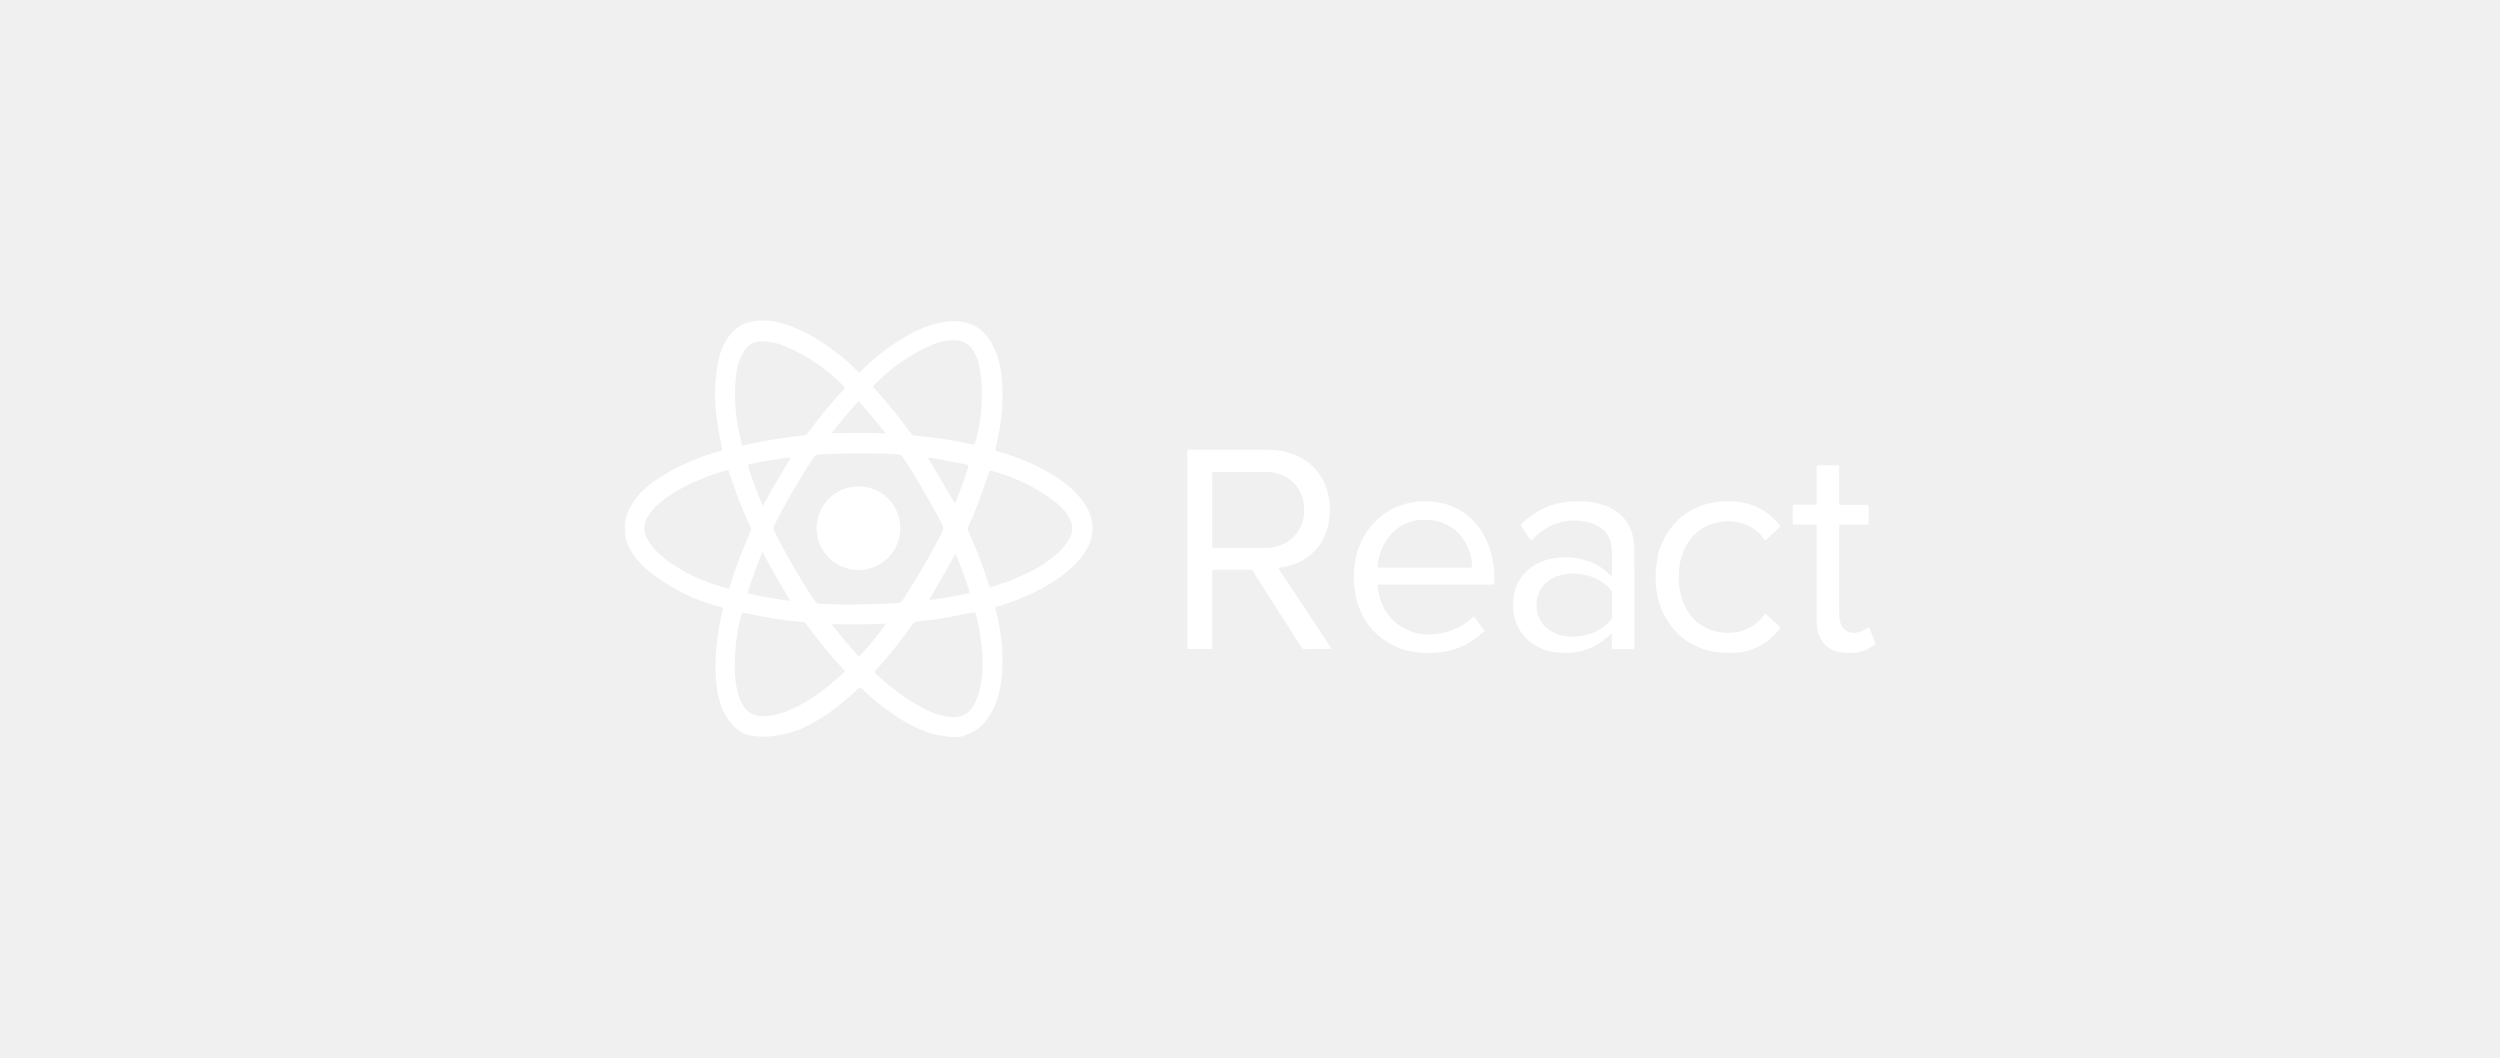
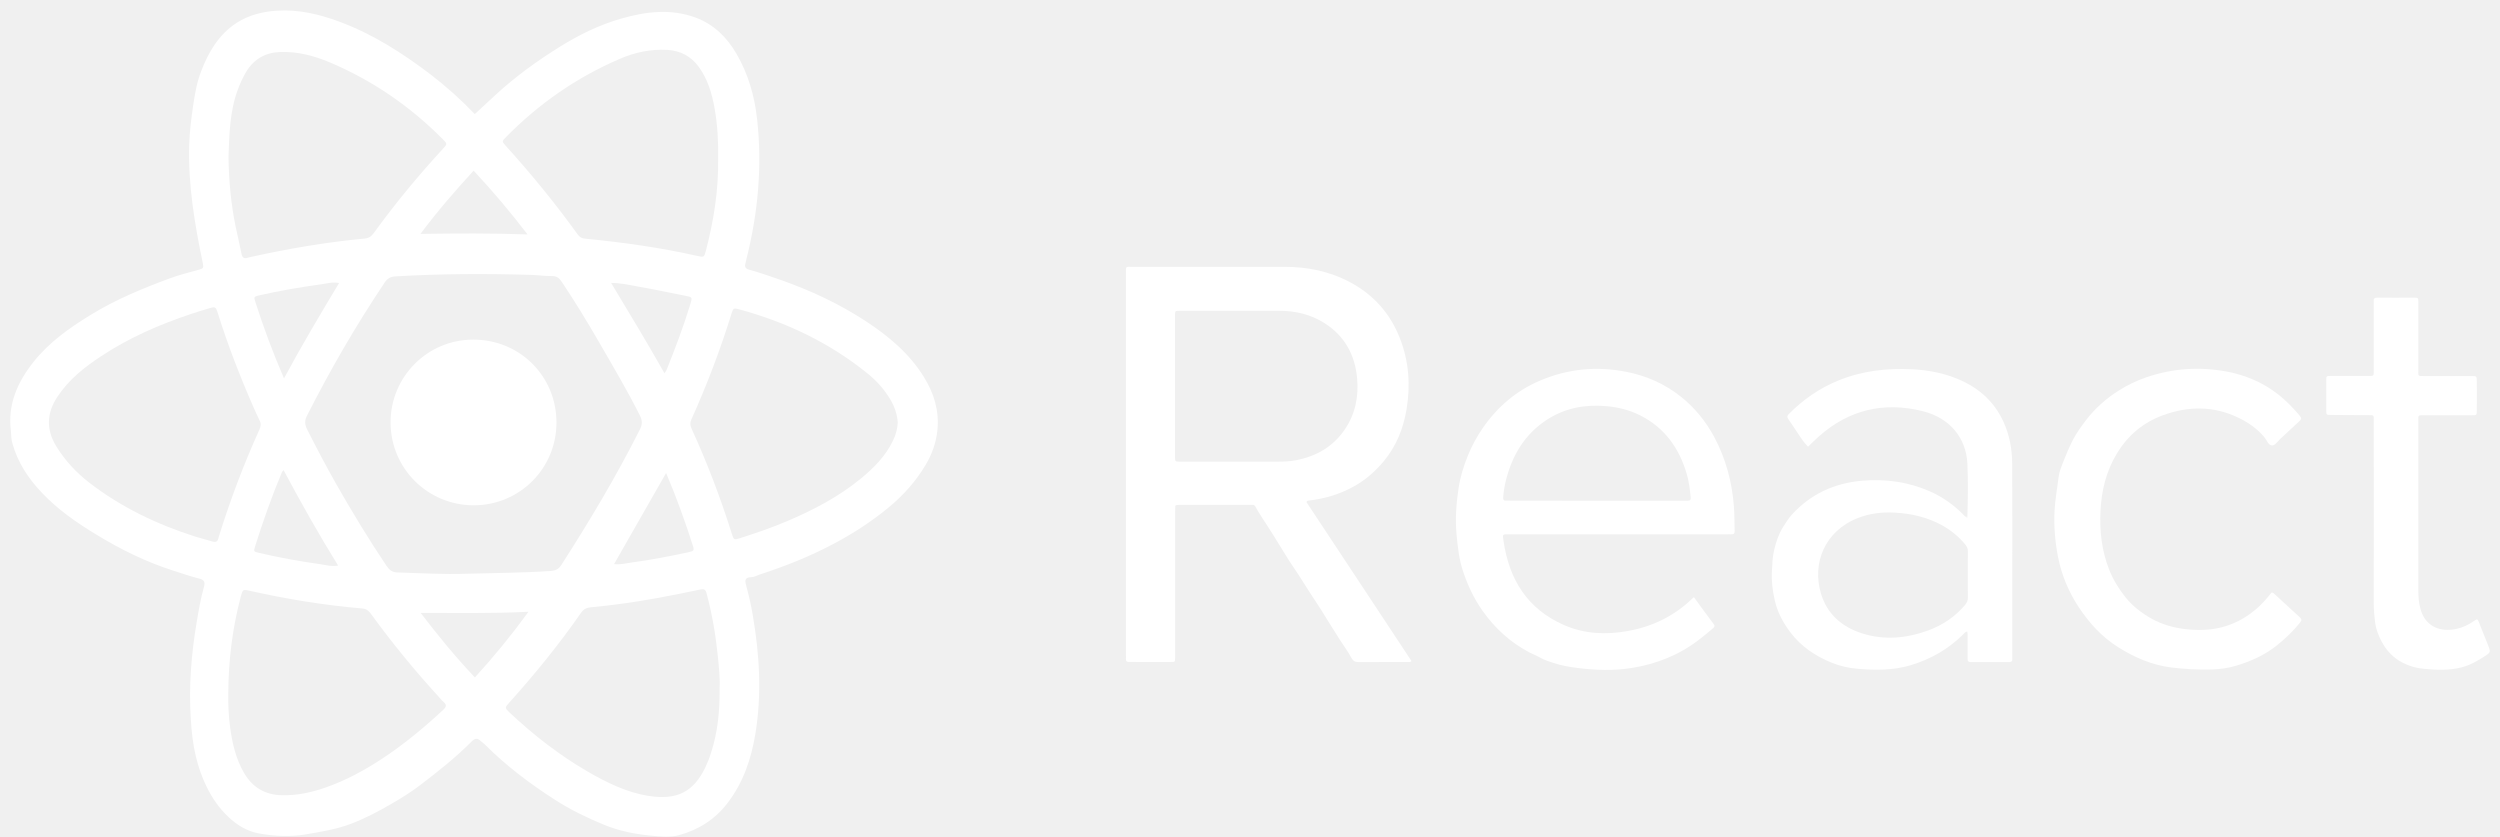
- <svg xmlns="http://www.w3.org/2000/svg" version="1.1" id="Capa_1" x="0px" y="0px" viewBox="0 0 468 198" style="enable-background:new 0 0 468 198;" xml:space="preserve">
-   <style type="text/css">
- 	.st0{fill:#FFFFFF;}
- </style>
-   <g>
-     <g>
-       <path class="st0" d="M226.95,106.76c-0.01,0.21-0.02,0.41-0.02,0.62c0,4.46,0,8.92,0,13.38c0,0.12,0,0.24,0,0.36    c-0.01,0.36-0.01,0.37-0.37,0.37c-1.1,0-2.2,0-3.29,0c-0.22,0-0.45-0.01-0.67,0c-0.21,0.01-0.33-0.06-0.31-0.29    c0.01-0.12,0-0.24,0-0.36c0-12.01,0-24.02,0-36.03c0-0.7-0.08-0.62,0.64-0.62c4.75,0,9.5,0.01,14.26,0    c2.21-0.01,4.31,0.41,6.27,1.46c2.21,1.18,3.78,2.95,4.69,5.28c0.85,2.17,1.01,4.42,0.63,6.71c-0.3,1.79-0.96,3.45-2.12,4.86    c-0.8,0.97-1.74,1.8-2.86,2.42c-1.35,0.75-2.78,1.17-4.31,1.34c-0.05,0.01-0.1,0-0.16,0.14c3.28,4.98,6.62,9.99,9.92,15.01    c-0.14,0.12-0.26,0.08-0.37,0.08c-1.54,0-3.09,0-4.63,0.01c-0.33,0-0.51-0.09-0.68-0.4c-0.31-0.58-0.71-1.11-1.06-1.66    c-0.43-0.67-0.85-1.34-1.27-2.02c-0.33-0.53-0.65-1.07-1-1.58c-0.48-0.72-0.94-1.44-1.4-2.17c-0.36-0.59-0.77-1.15-1.14-1.73    c-0.67-1.06-1.3-2.13-1.98-3.18c-0.42-0.65-0.86-1.29-1.23-1.97c-0.08-0.15-0.22-0.13-0.36-0.13c-0.39,0-0.79,0-1.18,0    c-1.87,0-3.74,0-5.61,0c-0.09,0-0.17,0.01-0.26,0.02C226.97,106.67,226.94,106.69,226.95,106.76z M226.92,95.43    c0,2.23,0,4.46,0,6.69c0,0.45,0.01,0.45,0.45,0.46c0.03,0,0.07,0,0.1,0c3.04,0,6.07,0,9.11,0c0.58,0,1.16-0.02,1.74-0.13    c1.94-0.37,3.53-1.28,4.65-2.94c0.98-1.46,1.3-3.09,1.14-4.81c-0.2-2.21-1.18-3.99-3.08-5.2c-1.3-0.82-2.73-1.16-4.26-1.16    c-3.1,0-6.21,0-9.31,0c-0.05,0-0.1,0-0.15,0c-0.37,0.01-0.37,0.01-0.39,0.36c0,0.1,0,0.21,0,0.31    C226.92,91.14,226.92,93.28,226.92,95.43z" />
-       <path class="st0" d="M275.91,115.38c0.62,0.85,1.23,1.7,1.86,2.53c0.13,0.17,0.09,0.26-0.04,0.38c-0.46,0.39-0.91,0.77-1.39,1.13    c-1.88,1.44-4.01,2.27-6.32,2.64c-1.69,0.27-3.38,0.21-5.08,0c-0.78-0.1-1.56-0.23-2.3-0.48c-0.42-0.14-0.86-0.27-1.25-0.5    c-0.33-0.19-0.69-0.32-1.03-0.5c-1.8-0.95-3.25-2.28-4.42-3.94c-0.84-1.19-1.44-2.5-1.88-3.87c-0.34-1.06-0.45-2.18-0.56-3.29    c-0.14-1.48-0.03-2.94,0.19-4.4c0.16-1.08,0.48-2.1,0.89-3.1c0.37-0.91,0.84-1.77,1.39-2.57c1.39-2.01,3.18-3.54,5.43-4.49    c2.61-1.11,5.33-1.37,8.12-0.82c1.9,0.37,3.64,1.14,5.16,2.35c1.29,1.03,2.33,2.3,3.12,3.76c1.11,2.06,1.7,4.26,1.88,6.59    c0.06,0.77,0.05,1.54,0.07,2.31c0.01,0.24-0.08,0.35-0.33,0.33c-0.14-0.01-0.27,0-0.41,0c-6.83,0-13.66,0-20.48,0    c-0.75,0-0.69-0.06-0.59,0.67c0.53,3.6,2.25,6.37,5.67,7.88c1.94,0.86,3.99,0.95,6.05,0.58c2.34-0.42,4.39-1.42,6.11-3.08    C275.79,115.44,275.82,115.43,275.91,115.38z M266.74,106.27c1.96,0,3.91,0,5.87,0c0.89,0,1.78,0,2.68,0    c0.24,0,0.34-0.07,0.31-0.33c-0.08-0.75-0.16-1.5-0.38-2.23c-0.72-2.43-2.09-4.34-4.39-5.5c-1.01-0.51-2.08-0.77-3.2-0.87    c-1.97-0.17-3.83,0.16-5.52,1.23c-2.16,1.37-3.37,3.41-3.97,5.85c-0.12,0.5-0.2,1.01-0.24,1.52c-0.02,0.26,0.07,0.34,0.31,0.32    c0.12-0.01,0.24,0,0.36,0C261.28,106.27,264.01,106.27,266.74,106.27z" />
-       <path class="st0" d="M301.7,118.61c-0.21,0.04-0.3,0.21-0.44,0.34c-1.39,1.35-3.01,2.28-4.87,2.84c-1.66,0.5-3.35,0.49-5.06,0.34    c-0.84-0.07-1.65-0.26-2.42-0.57c-1.54-0.63-2.88-1.52-3.9-2.87c-0.7-0.92-1.23-1.92-1.48-3.05c-0.2-0.9-0.32-1.82-0.26-2.74    c0.04-0.66,0.05-1.34,0.21-1.99c0.18-0.74,0.42-1.48,0.83-2.14c0.26-0.41,0.52-0.83,0.85-1.2c1.78-1.94,4.01-2.96,6.61-3.19    c2.24-0.19,4.41,0.11,6.47,1.03c1.14,0.51,2.14,1.22,3.03,2.1c0.1,0.1,0.17,0.22,0.3,0.27c0.01,0.07,0.07,0.13,0.13,0.13    c0.04,0,0.05-0.07,0.02-0.12c0.05-1.68,0.08-3.36,0-5.04c-0.12-2.43-1.68-4.3-4.19-4.93c-3.66-0.92-6.96-0.16-9.81,2.36    c-0.35,0.31-0.67,0.63-1.04,0.99c-0.19-0.22-0.39-0.42-0.54-0.64c-0.45-0.66-0.88-1.33-1.33-1.98c-0.13-0.19-0.11-0.3,0.05-0.46    c1.35-1.37,2.89-2.44,4.68-3.17c2.25-0.92,4.59-1.18,6.99-1.06c1.34,0.07,2.65,0.3,3.91,0.77c2.1,0.78,3.73,2.1,4.68,4.17    c0.57,1.24,0.82,2.57,0.83,3.93c0.02,3.67,0.01,7.34,0.01,11.01c0,2.37,0,4.73,0,7.1c0,0.12-0.01,0.24,0,0.36    c0.02,0.22-0.08,0.3-0.3,0.3c-0.63-0.01-1.27,0-1.9,0c-0.57,0-1.13-0.01-1.7,0c-0.25,0.01-0.33-0.09-0.32-0.33    c0.01-0.77,0-1.54,0-2.32c0-0.08-0.02-0.17-0.04-0.25C301.7,118.53,301.7,118.57,301.7,118.61z M301.76,113.26    c0-0.72-0.01-1.44,0.01-2.16c0.01-0.28-0.08-0.5-0.25-0.7c-0.61-0.74-1.33-1.33-2.17-1.8c-1.41-0.78-2.93-1.13-4.53-1.21    c-1.18-0.06-2.33,0.08-3.43,0.51c-3.16,1.23-4.33,4.29-3.5,7.1c0.58,1.97,1.98,3.18,3.89,3.79c2.11,0.67,4.2,0.47,6.25-0.28    c1.36-0.5,2.53-1.29,3.47-2.4c0.19-0.22,0.28-0.45,0.27-0.74C301.75,114.66,301.76,113.96,301.76,113.26z" />
-       <path class="st0" d="M330.44,114.93c0.15,0.01,0.23,0.11,0.32,0.19c0.78,0.72,1.56,1.44,2.34,2.15c0.16,0.15,0.21,0.27,0.05,0.47    c-0.66,0.83-1.43,1.56-2.26,2.22c-1.12,0.89-2.41,1.46-3.75,1.87c-0.75,0.23-1.57,0.35-2.37,0.37c-1.27,0.03-2.53-0.03-3.8-0.19    c-1.85-0.23-3.5-0.96-5.04-1.93c-1.51-0.95-2.7-2.26-3.69-3.75c-0.97-1.47-1.64-3.08-1.97-4.79c-0.27-1.42-0.4-2.88-0.32-4.34    c0.06-1.08,0.26-2.14,0.39-3.21c0.06-0.48,0.26-0.96,0.44-1.42c0.27-0.68,0.56-1.37,0.89-2.02c0.35-0.69,0.82-1.32,1.29-1.94    c0.84-1.08,1.85-1.98,3-2.71c0.83-0.53,1.71-0.96,2.64-1.28c2.48-0.85,5-1.02,7.57-0.55c1.78,0.33,3.42,1.02,4.86,2.14    c0.77,0.6,1.45,1.3,2.08,2.05c0.18,0.22,0.13,0.34-0.06,0.51c-0.6,0.55-1.2,1.12-1.8,1.67c-0.25,0.23-0.47,0.62-0.78,0.61    c-0.33-0.01-0.46-0.46-0.67-0.72c-0.71-0.88-1.62-1.49-2.61-1.95c-2.28-1.07-4.64-1.04-6.98-0.19c-1.91,0.69-3.37,1.93-4.41,3.68    c-0.98,1.64-1.41,3.42-1.51,5.3c-0.1,1.92,0.1,3.79,0.81,5.59c0.37,0.94,0.89,1.8,1.52,2.59c0.69,0.87,1.56,1.53,2.52,2.07    c0.96,0.53,2.01,0.83,3.1,0.96c1.17,0.14,2.33,0.13,3.47-0.16c1.13-0.29,2.15-0.81,3.07-1.56    C329.44,116.15,329.95,115.54,330.44,114.93z" />
-       <path class="st0" d="M344.29,106.97c0,2.59,0,5.18,0,7.77c0,0.59,0.04,1.16,0.2,1.73c0.36,1.36,1.4,2.08,2.83,1.98    c0.83-0.06,1.57-0.37,2.24-0.84c0.28-0.2,0.32-0.19,0.44,0.1c0.32,0.8,0.64,1.61,0.96,2.42c0.13,0.34,0.1,0.49-0.19,0.68    c-0.75,0.5-1.51,0.96-2.4,1.19c-1.17,0.3-2.34,0.25-3.52,0.14c-0.73-0.06-1.41-0.25-2.06-0.59c-0.87-0.45-1.51-1.13-1.97-2    c-0.3-0.57-0.53-1.17-0.61-1.78c-0.08-0.62-0.13-1.26-0.13-1.89c0.01-5.68,0.01-11.35,0-17.03c0-0.74,0.09-0.65-0.66-0.66    c-1.13-0.01-2.26,0-3.4-0.02c-0.42,0-0.42-0.02-0.42-0.44c0-0.94,0-1.89,0-2.83c0-0.41,0.01-0.41,0.44-0.41c1.17,0,2.33,0,3.5,0    c0.58,0,0.54,0.02,0.54-0.52c0-2.06,0-4.12,0-6.17c0-0.12,0.01-0.24,0-0.36c-0.03-0.29,0.11-0.34,0.36-0.34    c1.13,0.01,2.26,0,3.4,0c0.45,0,0.45,0.01,0.45,0.45c0,2.11,0,4.22,0,6.33c0,0.65-0.09,0.62,0.6,0.62c1.47,0,2.95,0,4.42,0    c0.48,0,0.49,0,0.5,0.48c0.01,0.91,0.01,1.82,0,2.73c0,0.49-0.01,0.49-0.48,0.49c-1.49,0-2.98,0-4.48,0    c-0.62,0-0.56-0.02-0.56,0.55C344.29,101.48,344.29,104.23,344.29,106.97z" />
-       <path class="st0" d="M301.74,107.79c0.02,0.05,0.02,0.12-0.02,0.12c-0.06,0-0.12-0.05-0.13-0.13    C301.64,107.79,301.69,107.79,301.74,107.79z" />
-       <path class="st0" d="M226.95,106.76c-0.01-0.07,0.02-0.1,0.09-0.08C227.01,106.71,226.98,106.73,226.95,106.76z" />
-       <path class="st0" d="M301.7,118.61c0-0.04,0-0.08,0.02-0.01C301.72,118.6,301.7,118.61,301.7,118.61z" />
-       <g>
-         <path class="st0" d="M160.82,69.77c0.7-0.65,1.34-1.24,1.98-1.83c1.84-1.7,3.87-3.16,5.99-4.49c1.84-1.15,3.79-2.11,5.87-2.7     c2.31-0.66,4.68-0.96,7.03-0.08c1.71,0.64,2.93,1.86,3.83,3.4c1.11,1.9,1.71,3.99,1.95,6.17c0.5,4.5,0.08,8.93-1.03,13.31     c-0.02,0.07-0.02,0.15-0.05,0.22c-0.11,0.35-0.1,0.58,0.36,0.7c0.98,0.27,1.94,0.6,2.9,0.94c2.83,0.99,5.54,2.25,8.05,3.89     c2.16,1.41,4.13,3.05,5.51,5.28c0.96,1.54,1.47,3.21,1.28,5.04c-0.12,1.17-0.51,2.25-1.1,3.25c-0.94,1.58-2.14,2.92-3.57,4.09     c-1.56,1.28-3.24,2.37-5.02,3.32c-2.26,1.21-4.61,2.15-7.04,2.94c-0.28,0.09-0.53,0.26-0.86,0.27c-0.5,0.01-0.62,0.21-0.48,0.71     c0.26,0.96,0.49,1.94,0.65,2.92c0.63,3.7,0.85,7.42,0.24,11.14c-0.39,2.39-1.16,4.66-2.68,6.61c-1.17,1.51-2.73,2.48-4.54,2.97     c-0.84,0.23-1.79,0.13-2.69,0.04c-1.51-0.15-2.97-0.44-4.4-1.03c-1.6-0.66-3.13-1.4-4.58-2.33c-2.4-1.54-4.66-3.24-6.68-5.27     c-0.11-0.11-0.24-0.19-0.35-0.29c-0.29-0.29-0.55-0.29-0.85,0.02c-1.52,1.53-3.2,2.86-4.91,4.16c-0.84,0.64-1.74,1.2-2.66,1.73     c-1.23,0.72-2.49,1.38-3.82,1.89c-1.39,0.53-2.85,0.76-4.31,1.01c-1.47,0.24-2.93,0.17-4.38-0.09c-1.13-0.2-2.11-0.8-2.94-1.6     c-0.84-0.8-1.48-1.73-2-2.78c-0.46-0.93-0.79-1.89-1.03-2.88c-0.28-1.17-0.41-2.37-0.48-3.56c-0.2-3.07,0.05-6.12,0.56-9.15     c0.19-1.11,0.37-2.21,0.68-3.29c0.14-0.48,0.03-0.69-0.47-0.81c-0.82-0.2-1.62-0.49-2.42-0.74c-2.57-0.82-4.96-2-7.26-3.4     c-1.88-1.14-3.67-2.38-5.18-3.99c-1.27-1.34-2.26-2.85-2.76-4.66c-0.11-0.38-0.09-0.75-0.13-1.12c-0.32-2.51,0.61-4.61,2.13-6.53     c1.48-1.86,3.37-3.2,5.36-4.42c2.36-1.46,4.91-2.51,7.5-3.47c0.92-0.34,1.88-0.57,2.82-0.84c0.33-0.09,0.4-0.17,0.31-0.57     c-0.77-3.69-1.4-7.4-1.29-11.2c0.04-1.23,0.19-2.46,0.37-3.68c0.16-1.09,0.34-2.17,0.74-3.21c0.7-1.85,1.67-3.52,3.38-4.63     c1.14-0.73,2.42-1.05,3.76-1.14c2.06-0.14,4.03,0.33,5.94,1.04c3.15,1.17,5.94,2.96,8.6,4.98     C158.14,67.18,159.51,68.4,160.82,69.77z M160.03,113.16c2.65-0.07,5.3-0.08,7.95-0.26c0.45-0.03,0.74-0.16,1-0.55     c2.67-4.16,5.21-8.4,7.43-12.82c0.23-0.46,0.24-0.81,0.01-1.28c-1.19-2.37-2.54-4.65-3.87-6.95c-1.11-1.92-2.26-3.81-3.49-5.65     c-0.22-0.33-0.44-0.59-0.91-0.59c-0.67,0.01-1.33-0.09-2-0.11c-4.27-0.13-8.55-0.11-12.82,0.14c-0.45,0.03-0.75,0.18-1.01,0.57     c-2.71,4.05-5.15,8.25-7.35,12.6c-0.24,0.47-0.19,0.85,0.03,1.29c0.87,1.72,1.77,3.43,2.72,5.11c1.5,2.64,3.08,5.24,4.77,7.76     c0.27,0.4,0.54,0.61,1.05,0.62C155.71,113.1,157.87,113.24,160.03,113.16z M136.13,110.14c0.43,0.1,0.45-0.23,0.53-0.49     c1.07-3.44,2.34-6.81,3.83-10.1c0.14-0.31,0.17-0.57,0.01-0.87c-0.22-0.43-0.41-0.89-0.61-1.33c-1.25-2.85-2.37-5.75-3.31-8.73     c-0.22-0.7-0.23-0.7-0.96-0.48c-0.54,0.16-1.08,0.33-1.62,0.51c-2.96,0.99-5.81,2.23-8.43,3.96c-1.6,1.05-3.09,2.23-4.16,3.86     c-1,1.52-1.07,3.06-0.11,4.64c0.83,1.36,1.89,2.5,3.15,3.47c3.01,2.32,6.39,3.93,10,5.08     C134.99,109.82,135.56,109.97,136.13,110.14z M137.57,73.77c0.03,2.29,0.23,4.43,0.66,6.56c0.18,0.88,0.4,1.75,0.57,2.64     c0.07,0.37,0.26,0.47,0.6,0.36c0.07-0.02,0.15-0.05,0.22-0.06c3.57-0.79,7.16-1.41,10.8-1.75c0.41-0.04,0.65-0.22,0.87-0.53     c2.01-2.77,4.19-5.41,6.51-7.93c0.44-0.47,0.43-0.48,0.01-0.91c-3.1-3.12-6.66-5.57-10.72-7.28c-1.48-0.62-3.02-1.02-4.65-0.96     c-1.39,0.05-2.46,0.66-3.19,1.85c-0.32,0.53-0.57,1.09-0.79,1.67C137.68,69.52,137.65,71.71,137.57,73.77z M137.55,124.4     c-0.02,1.11,0.03,2.21,0.18,3.31c0.21,1.51,0.55,2.98,1.34,4.31c0.81,1.35,1.99,2.02,3.56,2.05c1.41,0.03,2.76-0.26,4.08-0.72     c1.91-0.66,3.67-1.62,5.35-2.72c2.07-1.36,3.97-2.94,5.78-4.62c0.28-0.26,0.36-0.46,0.04-0.74c-0.18-0.15-0.32-0.33-0.48-0.51     c-2.24-2.45-4.35-5.02-6.3-7.7c-0.23-0.32-0.44-0.58-0.9-0.62c-3.56-0.3-7.09-0.88-10.58-1.66c-0.7-0.16-0.7-0.15-0.89,0.54     C137.94,118.3,137.57,121.32,137.55,124.4z M183.79,73.86c0.03-1.51-0.06-3.07-0.33-4.62c-0.25-1.4-0.64-2.76-1.5-3.93     c-0.73-1-1.71-1.52-2.95-1.6c-1.58-0.09-3.08,0.23-4.51,0.85c-4.07,1.75-7.64,4.23-10.74,7.39c-0.38,0.39-0.39,0.4-0.03,0.8     c2.42,2.67,4.7,5.46,6.81,8.39c0.18,0.25,0.38,0.36,0.7,0.39c3.56,0.35,7.1,0.84,10.59,1.63c0.62,0.14,0.64,0.13,0.8-0.47     C183.38,79.82,183.85,76.91,183.79,73.86z M183.93,123.98c0.05-0.9-0.06-1.98-0.17-3.06c-0.2-2-0.54-3.97-1.06-5.91     c-0.09-0.35-0.22-0.44-0.59-0.36c-1.43,0.31-2.87,0.59-4.31,0.85c-1.97,0.35-3.96,0.64-5.96,0.82c-0.38,0.04-0.71,0.12-0.97,0.5     c-2.07,2.98-4.36,5.8-6.79,8.5c-0.44,0.49-0.44,0.5,0.04,0.96c2.24,2.1,4.65,3.98,7.31,5.53c1.83,1.06,3.72,2,5.84,2.33     c2.61,0.4,4.18-0.36,5.3-2.67c0.22-0.46,0.41-0.94,0.56-1.43C183.75,128.12,183.95,126.16,183.93,123.98z M200.75,98.88     c-0.06-0.81-0.32-1.53-0.72-2.2c-0.58-0.96-1.32-1.78-2.19-2.47c-3.58-2.88-7.64-4.81-12.07-6.01c-0.51-0.14-0.55-0.12-0.71,0.39     c-1.06,3.42-2.33,6.76-3.8,10.02c-0.14,0.32-0.11,0.57,0.03,0.87c1.47,3.21,2.72,6.5,3.78,9.86c0.2,0.65,0.21,0.65,0.83,0.45     c1.47-0.47,2.93-0.97,4.35-1.57c2.5-1.06,4.89-2.3,7-4.03c1.22-1,2.33-2.11,3.03-3.56C200.56,100.08,200.72,99.48,200.75,98.88z      M142.81,94.72c1.68-3.13,3.42-6.04,5.2-9c-0.65-0.13-1.17,0.05-1.7,0.12c-1.96,0.27-3.91,0.6-5.83,1.04     c-0.51,0.12-0.53,0.14-0.38,0.6C140.87,89.89,141.74,92.24,142.81,94.72z M147.92,112.39c-1.84-2.96-3.52-5.96-5.15-9.01     c-0.07,0.09-0.14,0.14-0.16,0.2c-0.96,2.3-1.79,4.65-2.54,7.03c-0.14,0.45-0.12,0.47,0.41,0.59c1.9,0.44,3.82,0.79,5.76,1.06     C146.76,112.34,147.28,112.5,147.92,112.39z M165.89,116.75c-3.48,0.18-6.77,0.1-10.18,0.11c1.66,2.17,3.3,4.17,5.12,6.09     C162.61,121,164.25,119,165.89,116.75z M178.88,103.65c-1.67,2.93-3.27,5.74-4.91,8.6c0.64,0.07,1.14-0.08,1.65-0.15     c1.81-0.24,3.6-0.59,5.38-0.97c0.5-0.11,0.55-0.17,0.41-0.61C180.68,108.25,179.88,106,178.88,103.65z M160.71,75.11     c-1.76,1.92-3.41,3.82-5.02,5.97c3.43-0.05,6.7-0.07,10.11,0.05C164.16,78.99,162.52,77.05,160.71,75.11z M173.69,85.71     c1.73,2.86,3.41,5.65,5.04,8.53c0.1-0.16,0.16-0.24,0.2-0.33c0.82-2.05,1.61-4.12,2.25-6.24c0.18-0.6,0.18-0.62-0.44-0.74     c-1.54-0.31-3.07-0.63-4.62-0.9C175.36,85.89,174.58,85.71,173.69,85.71z" />
-         <path class="st0" d="M168.53,98.88c0.01,4.33-3.47,7.81-7.79,7.82c-4.36,0.01-7.87-3.48-7.87-7.83c0-4.31,3.48-7.81,7.8-7.81     C165.06,91.05,168.53,94.51,168.53,98.88z" />
-       </g>
-     </g>
-   </g>
+ <svg xmlns="http://www.w3.org/2000/svg" width="236" height="79" viewBox="0 0 236 79" fill="none">
+   <path d="M110.95 47.76C110.94 47.97 110.93 48.17 110.93 48.38C110.93 52.84 110.93 57.3 110.93 61.76C110.93 61.88 110.93 62 110.93 62.12C110.92 62.48 110.92 62.49 110.56 62.49C109.46 62.49 108.36 62.49 107.27 62.49C107.05 62.49 106.82 62.48 106.6 62.49C106.39 62.5 106.27 62.43 106.29 62.2C106.3 62.08 106.29 61.96 106.29 61.84C106.29 49.83 106.29 37.82 106.29 25.81C106.29 25.11 106.21 25.19 106.93 25.19C111.68 25.19 116.43 25.2 121.19 25.19C123.4 25.18 125.5 25.6 127.46 26.65C129.67 27.83 131.24 29.6 132.15 31.93C133 34.1 133.16 36.35 132.78 38.64C132.48 40.43 131.82 42.09 130.66 43.5C129.86 44.47 128.92 45.3 127.8 45.92C126.45 46.67 125.02 47.09 123.49 47.26C123.44 47.27 123.39 47.26 123.33 47.4C126.61 52.38 129.95 57.39 133.25 62.41C133.11 62.53 132.99 62.49 132.88 62.49C131.34 62.49 129.79 62.49 128.25 62.5C127.92 62.5 127.74 62.41 127.57 62.1C127.26 61.52 126.86 60.99 126.51 60.44C126.08 59.77 125.66 59.1 125.24 58.42C124.91 57.89 124.59 57.35 124.24 56.84C123.76 56.12 123.3 55.4 122.84 54.67C122.48 54.08 122.07 53.52 121.7 52.94C121.03 51.88 120.4 50.81 119.72 49.76C119.3 49.11 118.86 48.47 118.49 47.79C118.41 47.64 118.27 47.66 118.13 47.66C117.74 47.66 117.34 47.66 116.95 47.66C115.08 47.66 113.21 47.66 111.34 47.66C111.25 47.66 111.17 47.67 111.08 47.68C110.97 47.67 110.94 47.69 110.95 47.76ZM110.92 36.43C110.92 38.66 110.92 40.89 110.92 43.12C110.92 43.57 110.93 43.57 111.37 43.58C111.4 43.58 111.44 43.58 111.47 43.58C114.51 43.58 117.54 43.58 120.58 43.58C121.16 43.58 121.74 43.56 122.32 43.45C124.26 43.08 125.85 42.17 126.97 40.51C127.95 39.05 128.27 37.42 128.11 35.7C127.91 33.49 126.93 31.71 125.03 30.5C123.73 29.68 122.3 29.34 120.77 29.34C117.67 29.34 114.56 29.34 111.46 29.34C111.41 29.34 111.36 29.34 111.31 29.34C110.94 29.35 110.94 29.35 110.92 29.7C110.92 29.8 110.92 29.91 110.92 30.01C110.92 32.14 110.92 34.28 110.92 36.43Z" fill="white" />
+   <path d="M159.91 56.38C160.53 57.23 161.14 58.08 161.77 58.91C161.9 59.08 161.86 59.17 161.73 59.29C161.27 59.68 160.82 60.06 160.34 60.42C158.46 61.86 156.33 62.69 154.02 63.06C152.33 63.33 150.64 63.27 148.94 63.06C148.16 62.96 147.38 62.83 146.64 62.58C146.22 62.44 145.78 62.31 145.39 62.08C145.06 61.89 144.7 61.76 144.36 61.58C142.56 60.63 141.11 59.3 139.94 57.64C139.1 56.45 138.5 55.14 138.06 53.77C137.72 52.71 137.61 51.59 137.5 50.48C137.36 49 137.47 47.54 137.69 46.08C137.85 45 138.17 43.98 138.58 42.98C138.95 42.07 139.42 41.21 139.97 40.41C141.36 38.4 143.15 36.87 145.4 35.92C148.01 34.81 150.73 34.55 153.52 35.1C155.42 35.47 157.16 36.24 158.68 37.45C159.97 38.48 161.01 39.75 161.8 41.21C162.91 43.27 163.5 45.47 163.68 47.8C163.74 48.57 163.73 49.34 163.75 50.11C163.76 50.35 163.67 50.46 163.42 50.44C163.28 50.43 163.15 50.44 163.01 50.44C156.18 50.44 149.35 50.44 142.53 50.44C141.78 50.44 141.84 50.38 141.94 51.11C142.47 54.71 144.19 57.48 147.61 58.99C149.55 59.85 151.6 59.94 153.66 59.57C156 59.15 158.05 58.15 159.77 56.49C159.79 56.44 159.82 56.43 159.91 56.38ZM150.74 47.27C152.7 47.27 154.65 47.27 156.61 47.27C157.5 47.27 158.39 47.27 159.29 47.27C159.53 47.27 159.63 47.2 159.6 46.94C159.52 46.19 159.44 45.44 159.22 44.71C158.5 42.28 157.13 40.37 154.83 39.21C153.82 38.7 152.75 38.44 151.63 38.34C149.66 38.17 147.8 38.5 146.11 39.57C143.95 40.94 142.74 42.98 142.14 45.42C142.02 45.92 141.94 46.43 141.9 46.94C141.88 47.2 141.97 47.28 142.21 47.26C142.33 47.25 142.45 47.26 142.57 47.26C145.28 47.27 148.01 47.27 150.74 47.27Z" fill="white" />
+   <path d="M185.7 59.61C185.49 59.65 185.4 59.82 185.26 59.95C183.87 61.3 182.25 62.23 180.39 62.79C178.73 63.29 177.04 63.28 175.33 63.13C174.49 63.06 173.68 62.87 172.91 62.56C171.37 61.93 170.03 61.04 169.01 59.69C168.31 58.77 167.78 57.77 167.53 56.64C167.33 55.74 167.21 54.82 167.27 53.9C167.31 53.24 167.32 52.56 167.48 51.91C167.66 51.17 167.9 50.43 168.31 49.77C168.57 49.36 168.83 48.94 169.16 48.57C170.94 46.63 173.17 45.61 175.77 45.38C178.01 45.19 180.18 45.49 182.24 46.41C183.38 46.92 184.38 47.63 185.27 48.51C185.37 48.61 185.44 48.73 185.57 48.78C185.58 48.85 185.64 48.91 185.7 48.91C185.74 48.91 185.75 48.84 185.72 48.79C185.77 47.11 185.8 45.43 185.72 43.75C185.6 41.32 184.04 39.45 181.53 38.82C177.87 37.9 174.57 38.66 171.72 41.18C171.37 41.49 171.05 41.81 170.68 42.17C170.49 41.95 170.29 41.75 170.14 41.53C169.69 40.87 169.26 40.2 168.81 39.55C168.68 39.36 168.7 39.25 168.86 39.09C170.21 37.72 171.75 36.65 173.54 35.92C175.79 35 178.13 34.74 180.53 34.86C181.87 34.93 183.18 35.16 184.44 35.63C186.54 36.41 188.17 37.73 189.12 39.8C189.69 41.04 189.94 42.37 189.95 43.73C189.97 47.4 189.96 51.07 189.96 54.74C189.96 57.11 189.96 59.47 189.96 61.84C189.96 61.96 189.95 62.08 189.96 62.2C189.98 62.42 189.88 62.5 189.66 62.5C189.03 62.49 188.39 62.5 187.76 62.5C187.19 62.5 186.63 62.49 186.06 62.5C185.81 62.51 185.73 62.41 185.74 62.17C185.75 61.4 185.74 60.63 185.74 59.85C185.74 59.77 185.72 59.68 185.7 59.6C185.7 59.53 185.7 59.57 185.7 59.61ZM185.76 54.26C185.76 53.54 185.75 52.82 185.77 52.1C185.78 51.82 185.69 51.6 185.52 51.4C184.91 50.66 184.19 50.07 183.35 49.6C181.94 48.82 180.42 48.47 178.82 48.39C177.64 48.33 176.49 48.47 175.39 48.9C172.23 50.13 171.06 53.19 171.89 56C172.47 57.97 173.87 59.18 175.78 59.79C177.89 60.46 179.98 60.26 182.03 59.51C183.39 59.01 184.56 58.22 185.5 57.11C185.69 56.89 185.78 56.66 185.77 56.37C185.75 55.66 185.76 54.96 185.76 54.26Z" fill="white" />
+   <path d="M214.44 55.93C214.59 55.94 214.67 56.04 214.76 56.12C215.54 56.84 216.32 57.56 217.1 58.27C217.26 58.42 217.31 58.54 217.15 58.74C216.49 59.57 215.72 60.3 214.89 60.96C213.77 61.85 212.48 62.42 211.14 62.83C210.39 63.06 209.57 63.18 208.77 63.2C207.5 63.23 206.24 63.17 204.97 63.01C203.12 62.78 201.47 62.05 199.93 61.08C198.42 60.13 197.23 58.82 196.24 57.33C195.27 55.86 194.6 54.25 194.27 52.54C194 51.12 193.87 49.66 193.95 48.2C194.01 47.12 194.21 46.06 194.34 44.99C194.4 44.51 194.6 44.03 194.78 43.57C195.05 42.89 195.34 42.2 195.67 41.55C196.02 40.86 196.49 40.23 196.96 39.61C197.8 38.53 198.81 37.63 199.96 36.9C200.79 36.37 201.67 35.94 202.6 35.62C205.08 34.77 207.6 34.6 210.17 35.07C211.95 35.4 213.59 36.09 215.03 37.21C215.8 37.81 216.48 38.51 217.11 39.26C217.29 39.48 217.24 39.6 217.05 39.77C216.45 40.32 215.85 40.89 215.25 41.44C215 41.67 214.78 42.06 214.47 42.05C214.14 42.04 214.01 41.59 213.8 41.33C213.09 40.45 212.18 39.84 211.19 39.38C208.91 38.31 206.55 38.34 204.21 39.19C202.3 39.88 200.84 41.12 199.8 42.87C198.82 44.51 198.39 46.29 198.29 48.17C198.19 50.09 198.39 51.96 199.1 53.76C199.47 54.7 199.99 55.56 200.62 56.35C201.31 57.22 202.18 57.88 203.14 58.42C204.1 58.95 205.15 59.25 206.24 59.38C207.41 59.52 208.57 59.51 209.71 59.22C210.84 58.93 211.86 58.41 212.78 57.66C213.44 57.15 213.95 56.54 214.44 55.93Z" fill="white" />
+   <path d="M228.29 47.97C228.29 50.56 228.29 53.15 228.29 55.74C228.29 56.33 228.33 56.9 228.49 57.47C228.85 58.83 229.89 59.55 231.32 59.45C232.15 59.39 232.89 59.08 233.56 58.61C233.84 58.41 233.88 58.42 234 58.71C234.32 59.51 234.64 60.32 234.96 61.13C235.09 61.47 235.06 61.62 234.77 61.81C234.02 62.31 233.26 62.77 232.37 63C231.2 63.3 230.03 63.25 228.85 63.14C228.12 63.08 227.44 62.89 226.79 62.55C225.92 62.1 225.28 61.42 224.82 60.55C224.52 59.98 224.29 59.38 224.21 58.77C224.13 58.15 224.08 57.51 224.08 56.88C224.09 51.2 224.09 45.53 224.08 39.85C224.08 39.11 224.17 39.2 223.42 39.19C222.29 39.18 221.16 39.19 220.02 39.17C219.6 39.17 219.6 39.15 219.6 38.73C219.6 37.79 219.6 36.84 219.6 35.9C219.6 35.49 219.61 35.49 220.04 35.49C221.21 35.49 222.37 35.49 223.54 35.49C224.12 35.49 224.08 35.51 224.08 34.97C224.08 32.91 224.08 30.85 224.08 28.8C224.08 28.68 224.09 28.56 224.08 28.44C224.05 28.15 224.19 28.1 224.44 28.1C225.57 28.11 226.7 28.1 227.84 28.1C228.29 28.1 228.29 28.11 228.29 28.55C228.29 30.66 228.29 32.77 228.29 34.88C228.29 35.53 228.2 35.5 228.89 35.5C230.36 35.5 231.84 35.5 233.31 35.5C233.79 35.5 233.8 35.5 233.81 35.98C233.82 36.89 233.82 37.8 233.81 38.71C233.81 39.2 233.8 39.2 233.33 39.2C231.84 39.2 230.35 39.2 228.85 39.2C228.23 39.2 228.29 39.18 228.29 39.75C228.29 42.48 228.29 45.23 228.29 47.97Z" fill="white" />
+   <path d="M185.74 48.79C185.76 48.84 185.76 48.91 185.72 48.91C185.66 48.91 185.6 48.86 185.59 48.78C185.64 48.79 185.69 48.79 185.74 48.79Z" fill="white" />
+   <path d="M110.95 47.76C110.94 47.69 110.97 47.66 111.04 47.68C111.01 47.71 110.98 47.73 110.95 47.76Z" fill="white" />
+   <path d="M185.7 59.61C185.7 59.57 185.7 59.53 185.72 59.6L185.7 59.61Z" fill="white" />
+   <path d="M44.82 10.77C45.52 10.12 46.16 9.53 46.8 8.94C48.64 7.24 50.67 5.78 52.79 4.45C54.63 3.3 56.58 2.34 58.66 1.75C60.97 1.09 63.34 0.79 65.69 1.67C67.4 2.31 68.62 3.53 69.52 5.07C70.63 6.97 71.23 9.06 71.47 11.24C71.97 15.74 71.55 20.17 70.44 24.55C70.42 24.62 70.42 24.7 70.39 24.77C70.28 25.12 70.29 25.35 70.75 25.47C71.73 25.74 72.69 26.07 73.65 26.41C76.48 27.4 79.19 28.66 81.7 30.3C83.86 31.71 85.83 33.35 87.21 35.58C88.17 37.12 88.68 38.79 88.49 40.62C88.37 41.79 87.98 42.87 87.39 43.87C86.45 45.45 85.25 46.79 83.82 47.96C82.26 49.24 80.58 50.33 78.8 51.28C76.54 52.49 74.19 53.43 71.76 54.22C71.48 54.31 71.23 54.48 70.9 54.49C70.4 54.5 70.28 54.7 70.42 55.2C70.68 56.16 70.91 57.14 71.07 58.12C71.7 61.82 71.92 65.54 71.31 69.26C70.92 71.65 70.15 73.92 68.63 75.87C67.46 77.38 65.9 78.35 64.09 78.84C63.25 79.07 62.3 78.97 61.4 78.88C59.89 78.73 58.43 78.44 57 77.85C55.4 77.19 53.87 76.45 52.42 75.52C50.02 73.98 47.76 72.28 45.74 70.25C45.63 70.14 45.5 70.06 45.39 69.96C45.1 69.67 44.84 69.67 44.54 69.98C43.02 71.51 41.34 72.84 39.63 74.14C38.79 74.78 37.89 75.34 36.97 75.87C35.74 76.59 34.48 77.25 33.15 77.76C31.76 78.29 30.3 78.52 28.84 78.77C27.37 79.01 25.91 78.94 24.46 78.68C23.33 78.48 22.35 77.88 21.52 77.08C20.68 76.28 20.04 75.35 19.52 74.3C19.06 73.37 18.73 72.41 18.49 71.42C18.21 70.25 18.08 69.05 18.01 67.86C17.81 64.79 18.06 61.74 18.57 58.71C18.76 57.6 18.94 56.5 19.25 55.42C19.39 54.94 19.28 54.73 18.78 54.61C17.96 54.41 17.16 54.12 16.36 53.87C13.79 53.05 11.4 51.87 9.1 50.47C7.22 49.33 5.43 48.09 3.92 46.48C2.65 45.14 1.66 43.63 1.16 41.82C1.05 41.44 1.07 41.07 1.03 40.7C0.71 38.19 1.64 36.09 3.16 34.17C4.64 32.31 6.53 30.97 8.52 29.75C10.88 28.29 13.43 27.24 16.02 26.28C16.94 25.94 17.9 25.71 18.84 25.44C19.17 25.35 19.24 25.27 19.15 24.87C18.38 21.18 17.75 17.47 17.86 13.67C17.9 12.44 18.05 11.21 18.23 9.99C18.39 8.9 18.57 7.82 18.97 6.78C19.67 4.93 20.64 3.26 22.35 2.15C23.49 1.42 24.77 1.1 26.11 1.01C28.17 0.87 30.14 1.34 32.05 2.05C35.2 3.22 37.99 5.01 40.65 7.03C42.14 8.18 43.51 9.4 44.82 10.77ZM44.03 54.16C46.68 54.09 49.33 54.08 51.98 53.9C52.43 53.87 52.72 53.74 52.98 53.35C55.65 49.19 58.19 44.95 60.41 40.53C60.64 40.07 60.65 39.72 60.42 39.25C59.23 36.88 57.88 34.6 56.55 32.3C55.44 30.38 54.29 28.49 53.06 26.65C52.84 26.32 52.62 26.06 52.15 26.06C51.48 26.07 50.82 25.97 50.15 25.95C45.88 25.82 41.6 25.84 37.33 26.09C36.88 26.12 36.58 26.27 36.32 26.66C33.61 30.71 31.17 34.91 28.97 39.26C28.73 39.73 28.78 40.11 29 40.55C29.87 42.27 30.77 43.98 31.72 45.66C33.22 48.3 34.8 50.9 36.49 53.42C36.76 53.82 37.03 54.03 37.54 54.04C39.71 54.1 41.87 54.24 44.03 54.16ZM20.13 51.14C20.56 51.24 20.58 50.91 20.66 50.65C21.73 47.21 23 43.84 24.49 40.55C24.63 40.24 24.66 39.98 24.5 39.68C24.28 39.25 24.09 38.79 23.89 38.35C22.64 35.5 21.52 32.6 20.58 29.62C20.36 28.92 20.35 28.92 19.62 29.14C19.08 29.3 18.54 29.47 18 29.65C15.04 30.64 12.19 31.88 9.57 33.61C7.97 34.66 6.48 35.84 5.41 37.47C4.41 38.99 4.34 40.53 5.3 42.11C6.13 43.47 7.19 44.61 8.45 45.58C11.46 47.9 14.84 49.51 18.45 50.66C18.99 50.82 19.56 50.97 20.13 51.14ZM21.57 14.77C21.6 17.06 21.8 19.2 22.23 21.33C22.41 22.21 22.63 23.08 22.8 23.97C22.87 24.34 23.06 24.44 23.4 24.33C23.47 24.31 23.55 24.28 23.62 24.27C27.19 23.48 30.78 22.86 34.42 22.52C34.83 22.48 35.07 22.3 35.29 21.99C37.3 19.22 39.48 16.58 41.8 14.06C42.24 13.59 42.23 13.58 41.81 13.15C38.71 10.03 35.15 7.58 31.09 5.87C29.61 5.25 28.07 4.85 26.44 4.91C25.05 4.96 23.98 5.57 23.25 6.76C22.93 7.29 22.68 7.85 22.46 8.43C21.68 10.52 21.65 12.71 21.57 14.77ZM21.55 65.4C21.53 66.51 21.58 67.61 21.73 68.71C21.94 70.22 22.28 71.69 23.07 73.02C23.88 74.37 25.06 75.04 26.63 75.07C28.04 75.1 29.39 74.81 30.71 74.35C32.62 73.69 34.38 72.73 36.06 71.63C38.13 70.27 40.03 68.69 41.84 67.01C42.12 66.75 42.2 66.55 41.88 66.27C41.7 66.12 41.56 65.94 41.4 65.76C39.16 63.31 37.05 60.74 35.1 58.06C34.87 57.74 34.66 57.48 34.2 57.44C30.64 57.14 27.11 56.56 23.62 55.78C22.92 55.62 22.92 55.63 22.73 56.32C21.94 59.3 21.57 62.32 21.55 65.4ZM67.79 14.86C67.82 13.35 67.73 11.79 67.46 10.24C67.21 8.84 66.82 7.48 65.96 6.31C65.23 5.31 64.25 4.79 63.01 4.71C61.43 4.62 59.93 4.94 58.5 5.56C54.43 7.31 50.86 9.79 47.76 12.95C47.38 13.34 47.37 13.35 47.73 13.75C50.15 16.42 52.43 19.21 54.54 22.14C54.72 22.39 54.92 22.5 55.24 22.53C58.8 22.88 62.34 23.37 65.83 24.16C66.45 24.3 66.47 24.29 66.63 23.69C67.38 20.82 67.85 17.91 67.79 14.86ZM67.93 64.98C67.98 64.08 67.87 63 67.76 61.92C67.56 59.92 67.22 57.95 66.7 56.01C66.61 55.66 66.48 55.57 66.11 55.65C64.68 55.96 63.24 56.24 61.8 56.5C59.83 56.85 57.84 57.14 55.84 57.32C55.46 57.36 55.13 57.44 54.87 57.82C52.8 60.8 50.51 63.62 48.08 66.32C47.64 66.81 47.64 66.82 48.12 67.28C50.36 69.38 52.77 71.26 55.43 72.81C57.26 73.87 59.15 74.81 61.27 75.14C63.88 75.54 65.45 74.78 66.57 72.47C66.79 72.01 66.98 71.53 67.13 71.04C67.75 69.12 67.95 67.16 67.93 64.98ZM84.75 39.88C84.69 39.07 84.43 38.35 84.03 37.68C83.45 36.72 82.71 35.9 81.84 35.21C78.26 32.33 74.2 30.4 69.77 29.2C69.26 29.06 69.22 29.08 69.06 29.59C68 33.01 66.73 36.35 65.26 39.61C65.12 39.93 65.15 40.18 65.29 40.48C66.76 43.69 68.01 46.98 69.07 50.34C69.27 50.99 69.28 50.99 69.9 50.79C71.37 50.32 72.83 49.82 74.25 49.22C76.75 48.16 79.14 46.92 81.25 45.19C82.47 44.19 83.58 43.08 84.28 41.63C84.56 41.08 84.72 40.48 84.75 39.88ZM26.81 35.72C28.49 32.59 30.23 29.68 32.01 26.72C31.36 26.59 30.84 26.77 30.31 26.84C28.35 27.11 26.4 27.44 24.48 27.88C23.97 28 23.95 28.02 24.1 28.48C24.87 30.89 25.74 33.24 26.81 35.72ZM31.92 53.39C30.08 50.43 28.4 47.43 26.77 44.38C26.7 44.47 26.63 44.52 26.61 44.58C25.65 46.88 24.82 49.23 24.07 51.61C23.93 52.06 23.95 52.08 24.48 52.2C26.38 52.64 28.3 52.99 30.24 53.26C30.76 53.34 31.28 53.5 31.92 53.39ZM49.89 57.75C46.41 57.93 43.12 57.85 39.71 57.86C41.37 60.03 43.01 62.03 44.83 63.95C46.61 62 48.25 60 49.89 57.75ZM62.88 44.65C61.21 47.58 59.61 50.39 57.97 53.25C58.61 53.32 59.11 53.17 59.62 53.1C61.43 52.86 63.22 52.51 65 52.13C65.5 52.02 65.55 51.96 65.41 51.52C64.68 49.25 63.88 47 62.88 44.65ZM44.71 16.11C42.95 18.03 41.3 19.93 39.69 22.08C43.12 22.03 46.39 22.01 49.8 22.13C48.16 19.99 46.52 18.05 44.71 16.11ZM57.69 26.71C59.42 29.57 61.1 32.36 62.73 35.24C62.83 35.08 62.89 35 62.93 34.91C63.75 32.86 64.54 30.79 65.18 28.67C65.36 28.07 65.36 28.05 64.74 27.93C63.2 27.62 61.67 27.3 60.12 27.03C59.36 26.89 58.58 26.71 57.69 26.71Z" fill="white" />
+   <path d="M52.53 39.88C52.54 44.21 49.06 47.69 44.74 47.7C40.38 47.71 36.87 44.22 36.87 39.87C36.87 35.56 40.35 32.06 44.67 32.06C49.06 32.05 52.53 35.51 52.53 39.88Z" fill="white" />
</svg>
